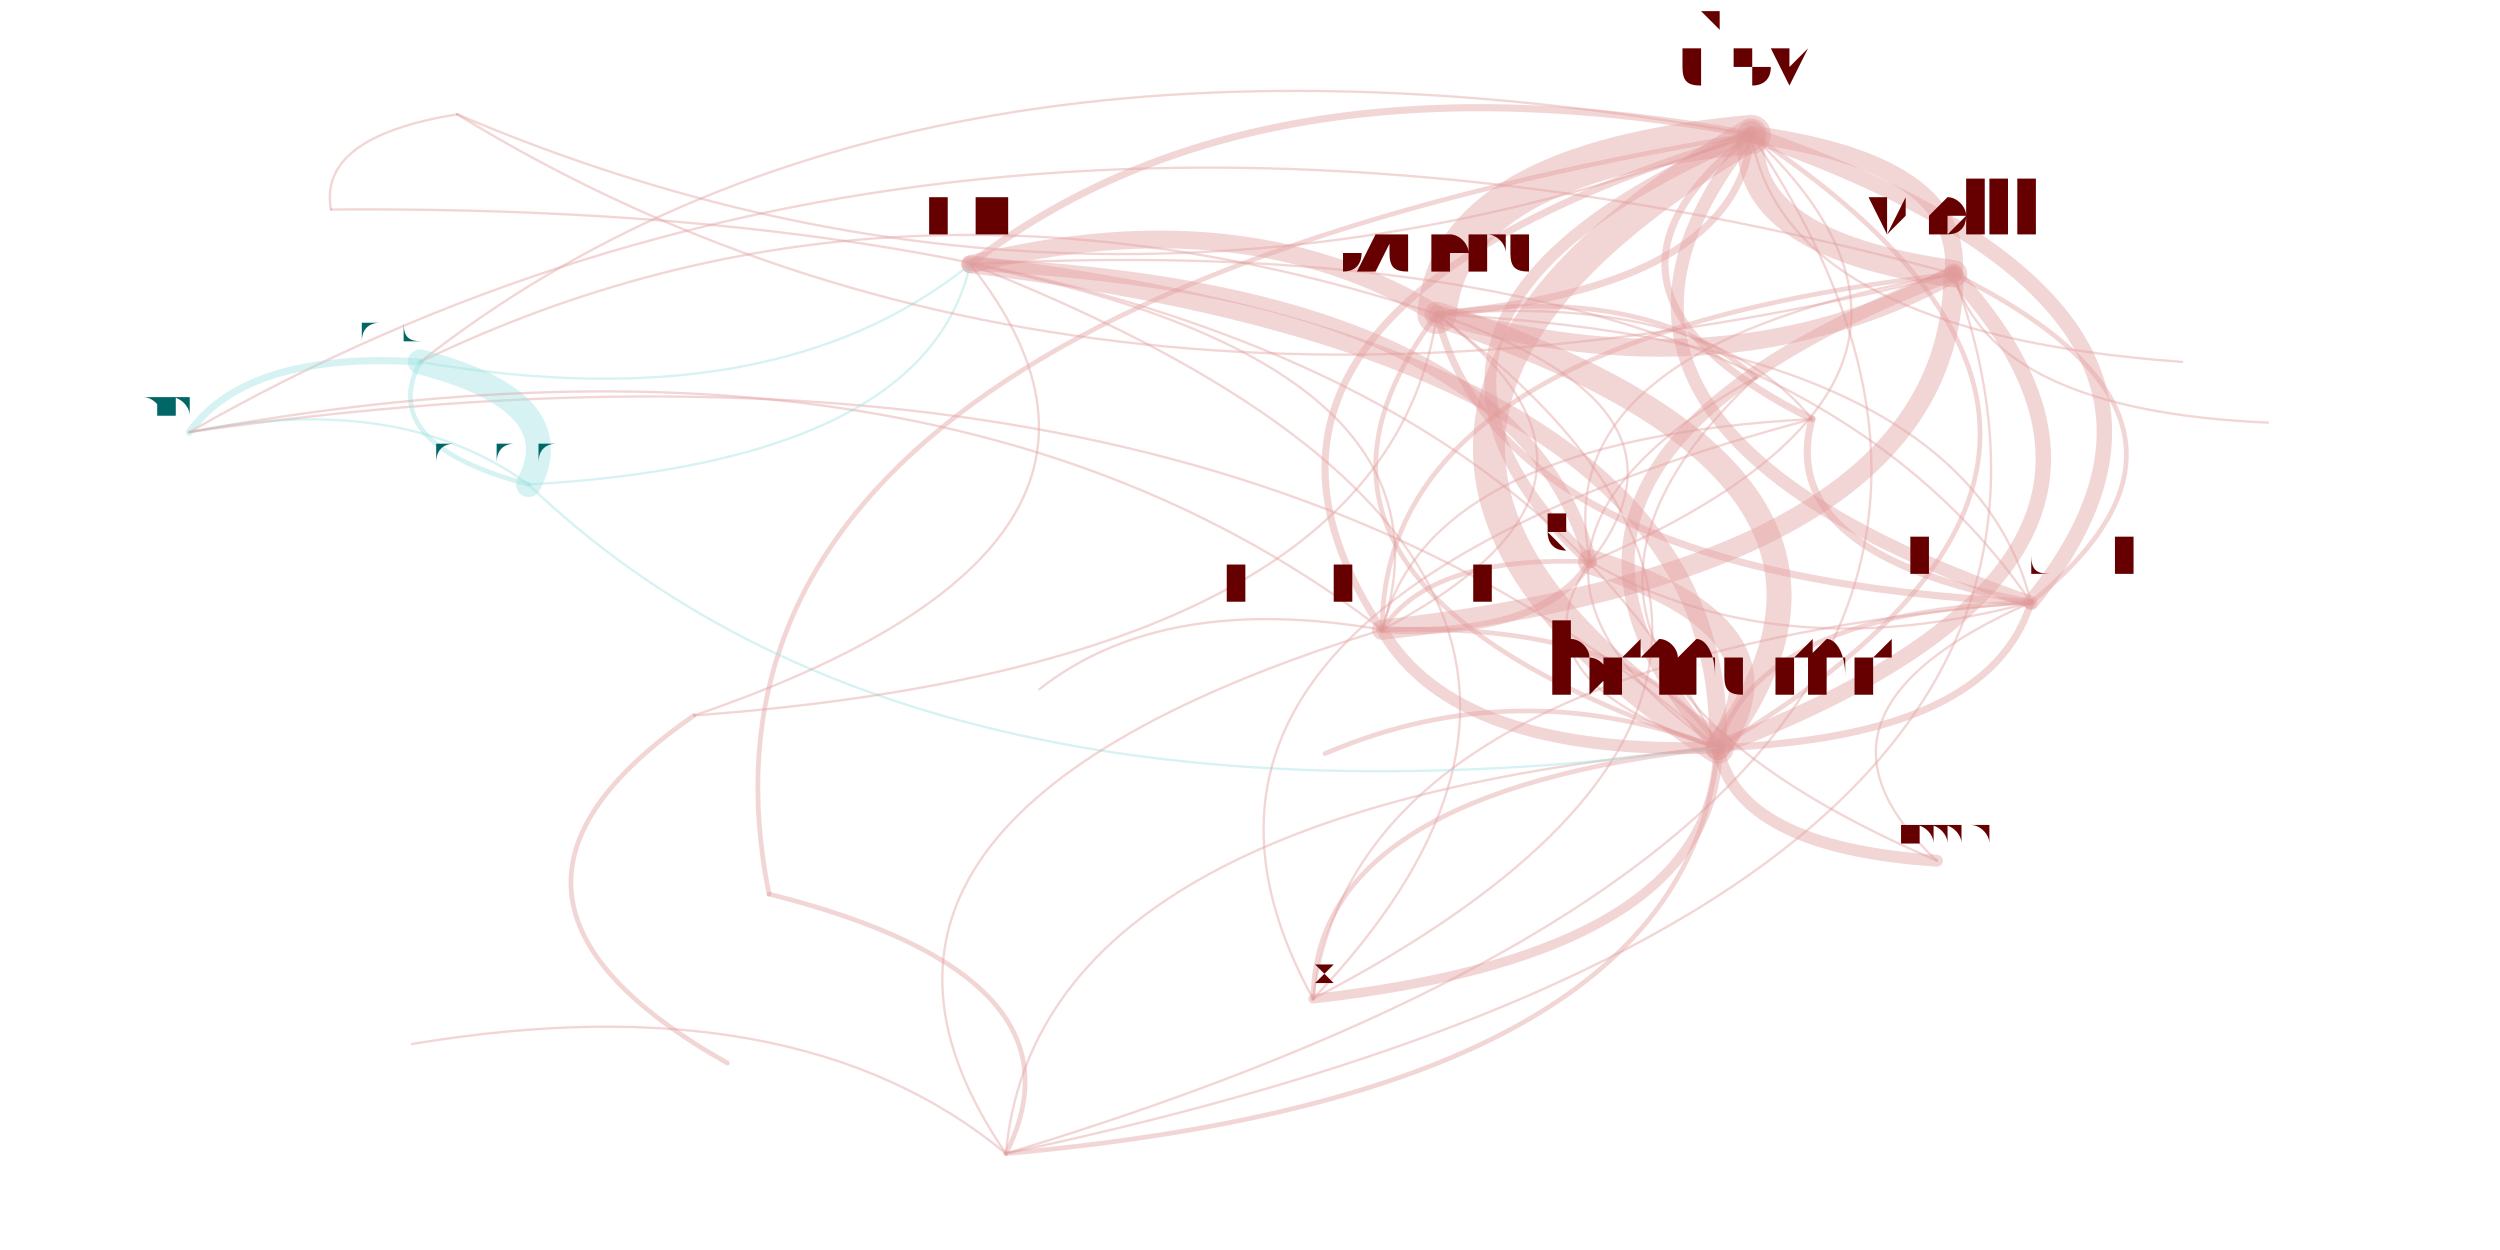
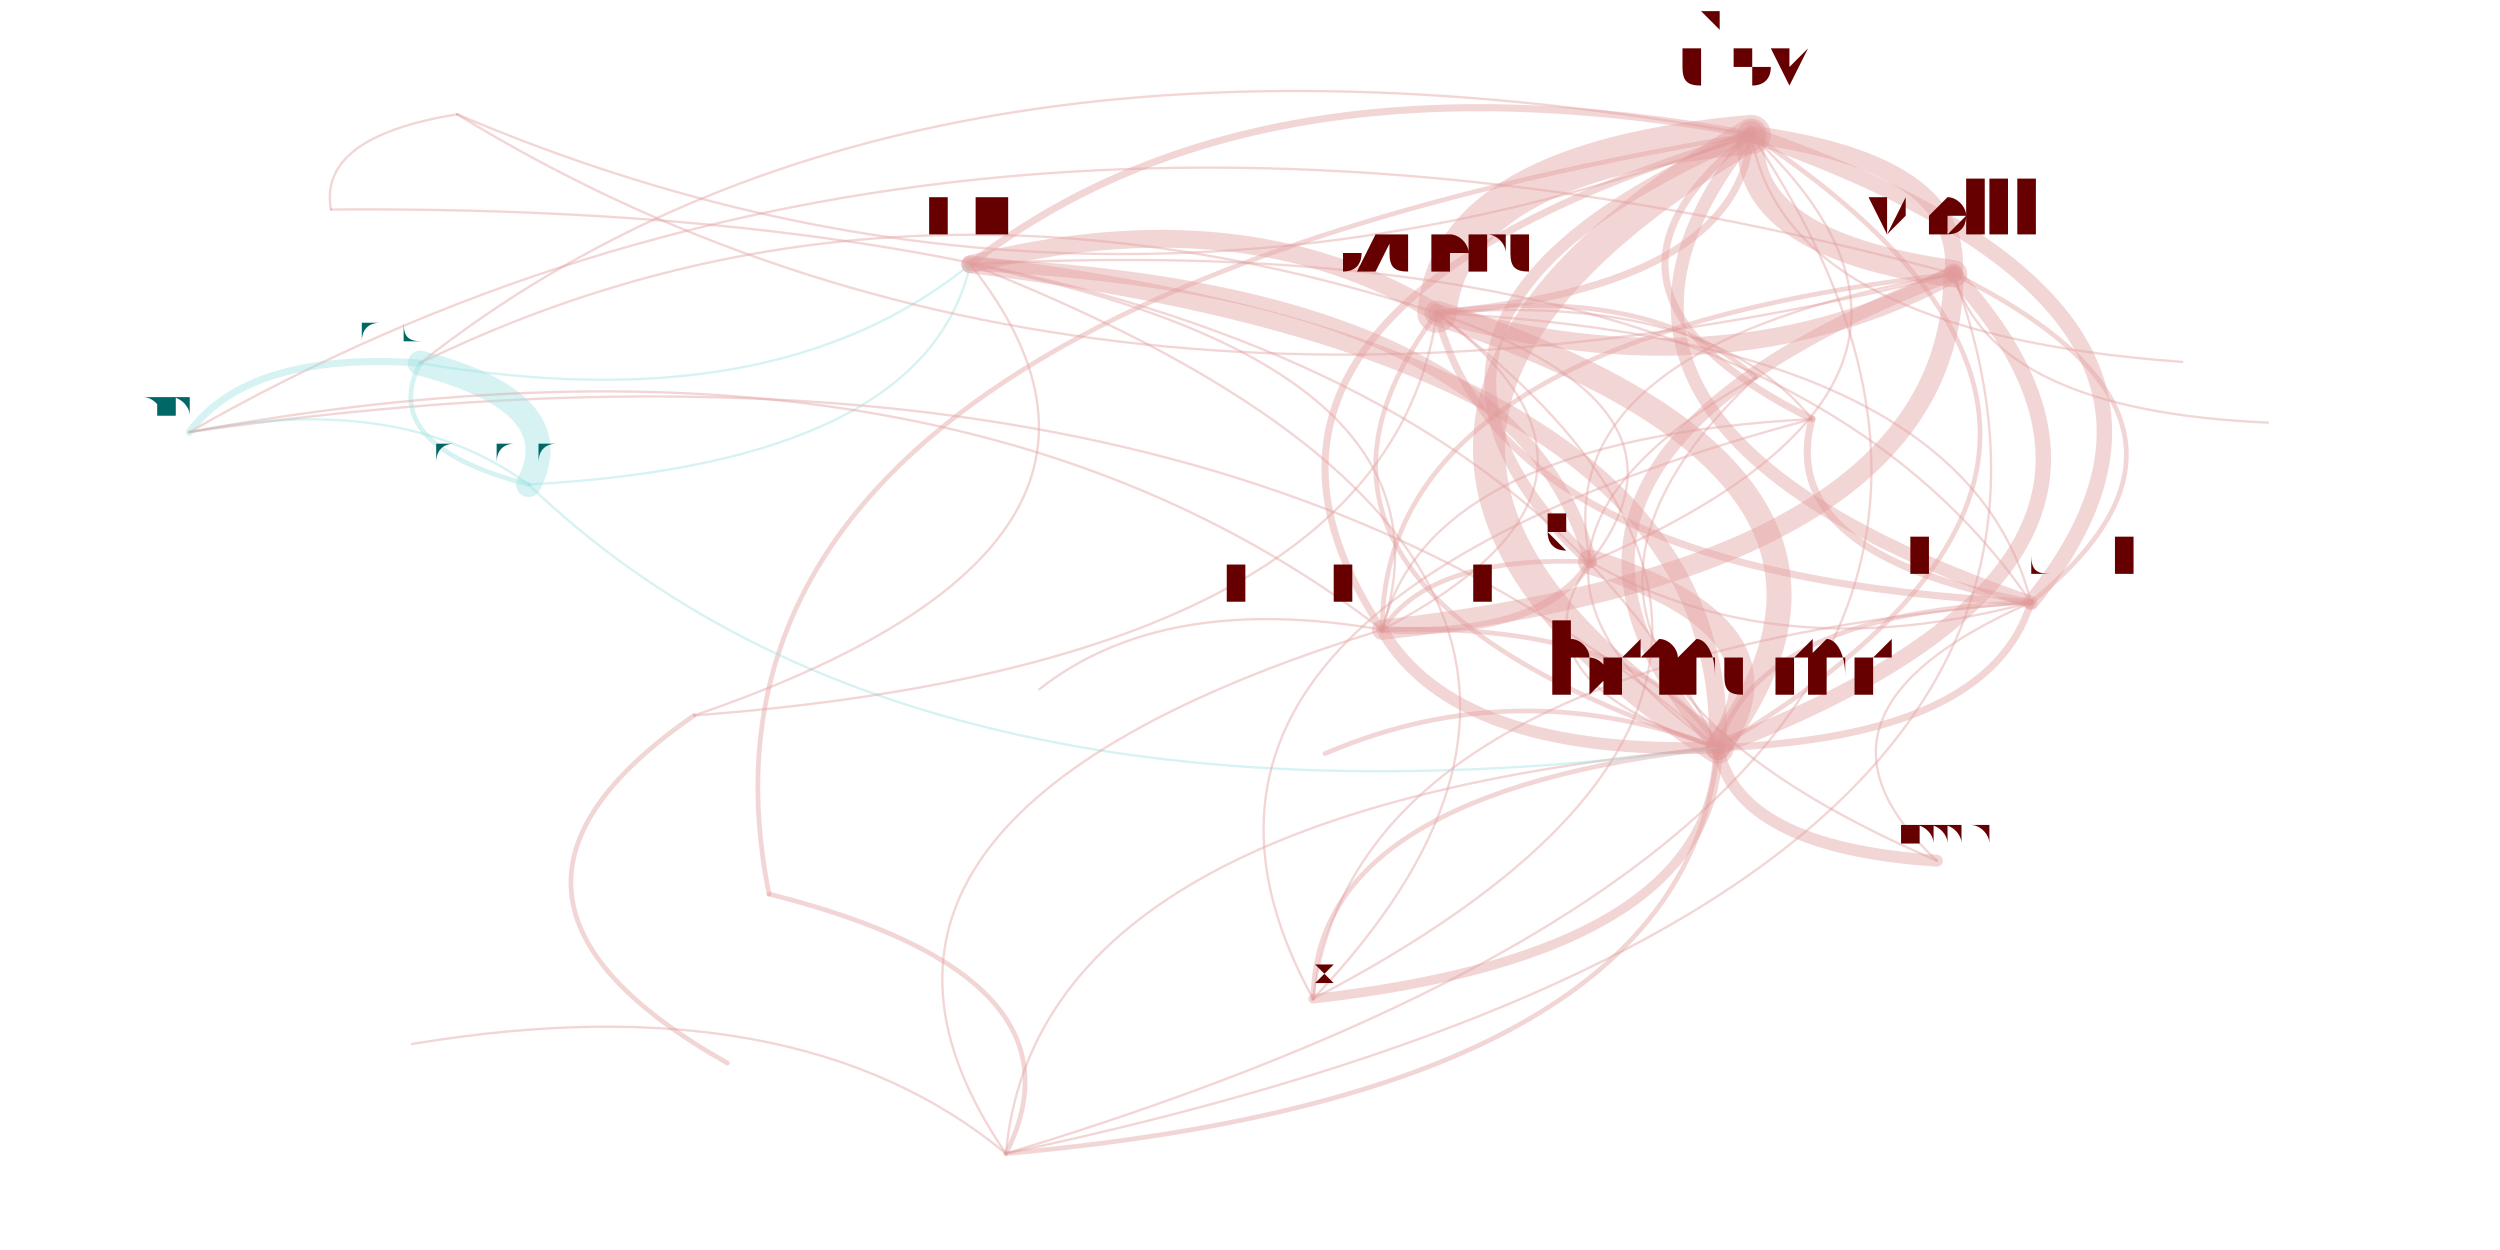
<svg xmlns="http://www.w3.org/2000/svg" width="4000" height="2000" viewBox="-0.025 -0.025 2.05 1.05">
  <style>
    path {
      fill: none;
      stroke-linecap: round;
      stroke-opacity: 0.4;
    }

    text {
      text-anchor: middle;
      alignment-baseline: hanging;
    }
  </style>
  <g opacity="0.4">
-     <path d="M1.656 0.481 Q1.601 0.261 1.157 0.239" stroke="hsl(0.0,100%,35%)" stroke-width="0.002" />
+     <path d="M1.656 0.481 Q1.601 0.260 1.157 0.238" stroke="hsl(0.0,100%,35%)" stroke-width="0.002" />
    <path d="M1.656 0.481 Q1.427 0.489 1.393 0.603" stroke="hsl(0.0,100%,35%)" stroke-width="0.004" />
    <path d="M1.656 0.481 Q1.844 0.330 1.591 0.205" stroke="hsl(0.0,100%,35%)" stroke-width="0.004" />
    <path d="M1.656 0.481 Q1.853 0.238 1.421 0.088" stroke="hsl(0.0,100%,35%)" stroke-width="0.013" />
    <path d="M1.656 0.481 Q1.438 0.161 0.765 0.197" stroke="hsl(0.0,100%,35%)" stroke-width="0.002" />
    <path d="M1.656 0.481 Q1.444 0.574 1.577 0.698" stroke="hsl(0.0,100%,35%)" stroke-width="0.002" />
    <path d="M1.656 0.481 Q1.089 0.527 1.053 0.814" stroke="hsl(0.0,100%,35%)" stroke-width="0.002" />
-     <path d="M1.157 0.239 Q0.995 0.140 0.765 0.197" stroke="hsl(0.0,100%,35%)" stroke-width="0.015" />
-     <path d="M1.157 0.239 Q1.213 0.460 1.656 0.481" stroke="hsl(0.0,100%,35%)" stroke-width="0.006" />
-     <path d="M1.157 0.239 Q0.984 0.468 1.393 0.603" stroke="hsl(0.0,100%,35%)" stroke-width="0.004" />
-     <path d="M1.157 0.239 Q1.410 0.216 1.421 0.088" stroke="hsl(0.0,100%,35%)" stroke-width="0.006" />
-     <path d="M1.157 0.239 Q1.401 0.309 1.591 0.205" stroke="hsl(0.0,100%,35%)" stroke-width="0.015" />
-     <path d="M1.157 0.239 Q0.698 0.088 0.303 0.279" stroke="hsl(0.0,100%,35%)" stroke-width="0.002" />
-     <path d="M1.393 0.603 Q1.566 0.374 1.157 0.239" stroke="hsl(0.0,100%,35%)" stroke-width="0.021" />
+     <path d="M1.157 0.238 Q0.994 0.139 0.765 0.197" stroke="hsl(0.0,100%,35%)" stroke-width="0.015" />
+     <path d="M1.157 0.238 Q1.212 0.460 1.656 0.481" stroke="hsl(0.0,100%,35%)" stroke-width="0.006" />
+     <path d="M1.157 0.238 Q0.984 0.468 1.393 0.603" stroke="hsl(0.0,100%,35%)" stroke-width="0.004" />
+     <path d="M1.157 0.238 Q1.410 0.216 1.421 0.088" stroke="hsl(0.0,100%,35%)" stroke-width="0.006" />
+     <path d="M1.157 0.238 Q1.401 0.308 1.591 0.205" stroke="hsl(0.0,100%,35%)" stroke-width="0.015" />
+     <path d="M1.157 0.238 Q0.697 0.088 0.303 0.280" stroke="hsl(0.0,100%,35%)" stroke-width="0.002" />
+     <path d="M1.393 0.603 Q1.566 0.373 1.157 0.238" stroke="hsl(0.0,100%,35%)" stroke-width="0.021" />
    <path d="M1.393 0.603 Q1.403 0.274 0.765 0.197" stroke="hsl(0.0,100%,35%)" stroke-width="0.015" />
    <path d="M1.393 0.603 Q1.810 0.444 1.591 0.205" stroke="hsl(0.0,100%,35%)" stroke-width="0.013" />
    <path d="M1.393 0.603 Q1.171 0.144 0.228 0.151" stroke="hsl(0.0,100%,35%)" stroke-width="0.002" />
    <path d="M1.393 0.603 Q0.821 0.654 0.795 0.944" stroke="hsl(0.0,100%,35%)" stroke-width="0.002" />
    <path d="M1.393 0.603 Q1.409 0.687 1.577 0.698" stroke="hsl(0.0,100%,35%)" stroke-width="0.01" />
    <path d="M1.393 0.603 Q1.464 0.503 1.286 0.447" stroke="hsl(0.0,100%,35%)" stroke-width="0.021" />
    <path d="M1.393 0.603 Q1.054 0.640 1.053 0.814" stroke="hsl(0.0,100%,35%)" stroke-width="0.004" />
    <path d="M1.393 0.603 Q1.819 0.351 1.421 0.088" stroke="hsl(0.0,100%,35%)" stroke-width="0.004" />
    <path d="M1.393 0.603 Q1.330 0.497 1.111 0.504" stroke="hsl(0.0,100%,35%)" stroke-width="0.004" />
    <path d="M1.393 0.603 Q0.962 0.214 0.109 0.338" stroke="hsl(0.0,100%,35%)" stroke-width="0.002" />
    <path d="M1.393 0.603 Q1.224 0.539 1.063 0.608" stroke="hsl(0.0,100%,35%)" stroke-width="0.004" />
    <path d="M1.393 0.603 Q1.621 0.595 1.656 0.481" stroke="hsl(0.0,100%,35%)" stroke-width="0.006" />
    <path d="M1.591 0.205 Q1.174 0.364 1.393 0.603" stroke="hsl(0.0,100%,35%)" stroke-width="0.011" />
    <path d="M1.591 0.205 Q1.600 0.112 1.421 0.088" stroke="hsl(0.0,100%,35%)" stroke-width="0.015" />
    <path d="M1.591 0.205 Q1.111 0.259 1.111 0.504" stroke="hsl(0.0,100%,35%)" stroke-width="0.004" />
    <path d="M1.591 0.205 Q1.623 0.320 1.855 0.330" stroke="hsl(0.0,100%,35%)" stroke-width="0.002" />
    <path d="M1.591 0.205 Q0.743 -0.025 0.109 0.338" stroke="hsl(0.0,100%,35%)" stroke-width="0.002" />
    <path d="M1.591 0.205 Q1.245 0.265 1.286 0.447" stroke="hsl(0.0,100%,35%)" stroke-width="0.002" />
    <path d="M1.421 0.088 Q1.066 0.240 1.286 0.447" stroke="hsl(0.0,100%,35%)" stroke-width="0.01" />
    <path d="M1.421 0.088 Q1.412 0.180 1.591 0.205" stroke="hsl(0.0,100%,35%)" stroke-width="0.023" />
    <path d="M1.421 0.088 Q0.995 0.340 1.393 0.603" stroke="hsl(0.0,100%,35%)" stroke-width="0.027" />
    <path d="M1.421 0.088 Q0.932 0.234 1.111 0.504" stroke="hsl(0.0,100%,35%)" stroke-width="0.006" />
-     <path d="M1.421 0.088 Q1.006 0.011 0.765 0.197" stroke="hsl(0.0,100%,35%)" stroke-width="0.006" />
-     <path d="M1.421 0.088 Q0.709 -0.040 0.303 0.279" stroke="hsl(0.0,100%,35%)" stroke-width="0.002" />
+     <path d="M1.421 0.088 Q1.005 0.011 0.765 0.197" stroke="hsl(0.0,100%,35%)" stroke-width="0.006" />
+     <path d="M1.421 0.088 Q0.708 -0.040 0.303 0.280" stroke="hsl(0.0,100%,35%)" stroke-width="0.002" />
    <path d="M1.421 0.088 Q1.223 0.332 1.656 0.481" stroke="hsl(0.0,100%,35%)" stroke-width="0.011" />
-     <path d="M1.421 0.088 Q1.168 0.111 1.157 0.239" stroke="hsl(0.0,100%,35%)" stroke-width="0.033" />
+     <path d="M1.421 0.088 Q1.169 0.110 1.157 0.238" stroke="hsl(0.0,100%,35%)" stroke-width="0.033" />
    <path d="M1.421 0.088 Q1.449 0.255 1.783 0.279" stroke="hsl(0.0,100%,35%)" stroke-width="0.002" />
    <path d="M1.421 0.088 Q0.498 0.242 0.596 0.726" stroke="hsl(0.0,100%,35%)" stroke-width="0.004" />
    <path d="M1.421 0.088 Q1.254 0.218 1.472 0.327" stroke="hsl(0.0,100%,35%)" stroke-width="0.006" />
    <path d="M1.053 0.814 Q1.391 0.776 1.393 0.603" stroke="hsl(0.0,100%,35%)" stroke-width="0.008" />
-     <path d="M1.053 0.814 Q1.565 0.547 1.157 0.239" stroke="hsl(0.0,100%,35%)" stroke-width="0.002" />
+     <path d="M1.053 0.814 Q1.565 0.547 1.157 0.238" stroke="hsl(0.0,100%,35%)" stroke-width="0.002" />
    <path d="M1.053 0.814 Q1.402 0.448 0.765 0.197" stroke="hsl(0.0,100%,35%)" stroke-width="0.002" />
-     <path d="M0.394 0.382 Q0.431 0.312 0.303 0.279" stroke="hsl(180.0,100%,35%)" stroke-width="0.021" />
+     <path d="M0.394 0.382 Q0.430 0.313 0.303 0.280" stroke="hsl(180.0,100%,35%)" stroke-width="0.021" />
    <path d="M0.394 0.382 Q0.717 0.692 1.393 0.603" stroke="hsl(180.0,100%,35%)" stroke-width="0.002" />
-     <path d="M0.394 0.382 Q0.727 0.363 0.765 0.197" stroke="hsl(180.0,100%,35%)" stroke-width="0.002" />
+     <path d="M0.394 0.382 Q0.727 0.364 0.765 0.197" stroke="hsl(180.0,100%,35%)" stroke-width="0.002" />
    <path d="M0.394 0.382 Q0.286 0.303 0.109 0.338" stroke="hsl(180.0,100%,35%)" stroke-width="0.002" />
-     <path d="M0.303 0.279 Q0.266 0.348 0.394 0.382" stroke="hsl(180.0,100%,35%)" stroke-width="0.004" />
-     <path d="M0.303 0.279 Q0.158 0.270 0.109 0.338" stroke="hsl(180.0,100%,35%)" stroke-width="0.006" />
-     <path d="M0.303 0.279 Q0.600 0.330 0.765 0.197" stroke="hsl(180.0,100%,35%)" stroke-width="0.002" />
+     <path d="M0.303 0.280 Q0.267 0.349 0.394 0.382" stroke="hsl(180.0,100%,35%)" stroke-width="0.004" />
+     <path d="M0.303 0.280 Q0.159 0.270 0.109 0.338" stroke="hsl(180.0,100%,35%)" stroke-width="0.006" />
+     <path d="M0.303 0.280 Q0.600 0.331 0.765 0.197" stroke="hsl(180.0,100%,35%)" stroke-width="0.002" />
    <path d="M0.795 0.944 Q1.367 0.893 1.393 0.603" stroke="hsl(0.0,100%,35%)" stroke-width="0.004" />
    <path d="M0.795 0.944 Q0.870 0.795 0.596 0.726" stroke="hsl(0.0,100%,35%)" stroke-width="0.004" />
    <path d="M0.795 0.944 Q0.619 0.798 0.296 0.852" stroke="hsl(0.0,100%,35%)" stroke-width="0.002" />
    <path d="M0.795 0.944 Q1.784 0.734 1.591 0.205" stroke="hsl(0.0,100%,35%)" stroke-width="0.002" />
    <path d="M0.795 0.944 Q1.793 0.641 1.421 0.088" stroke="hsl(0.0,100%,35%)" stroke-width="0.002" />
    <path d="M1.286 0.447 Q1.641 0.294 1.421 0.088" stroke="hsl(0.0,100%,35%)" stroke-width="0.002" />
-     <path d="M1.286 0.447 Q1.388 0.317 1.157 0.239" stroke="hsl(0.0,100%,35%)" stroke-width="0.002" />
+     <path d="M1.286 0.447 Q1.388 0.317 1.157 0.238" stroke="hsl(0.0,100%,35%)" stroke-width="0.002" />
    <path d="M1.286 0.447 Q1.225 0.218 0.765 0.197" stroke="hsl(0.0,100%,35%)" stroke-width="0.011" />
    <path d="M1.286 0.447 Q1.443 0.538 1.656 0.481" stroke="hsl(0.0,100%,35%)" stroke-width="0.002" />
    <path d="M1.286 0.447 Q1.215 0.546 1.393 0.603" stroke="hsl(0.0,100%,35%)" stroke-width="0.002" />
    <path d="M1.286 0.447 Q1.152 0.441 1.111 0.504" stroke="hsl(0.0,100%,35%)" stroke-width="0.004" />
    <path d="M1.111 0.504 Q1.173 0.610 1.393 0.603" stroke="hsl(0.0,100%,35%)" stroke-width="0.01" />
-     <path d="M1.111 0.504 Q1.184 0.281 0.765 0.197" stroke="hsl(0.0,100%,35%)" stroke-width="0.002" />
+     <path d="M1.111 0.504 Q1.184 0.282 0.765 0.197" stroke="hsl(0.0,100%,35%)" stroke-width="0.002" />
    <path d="M1.111 0.504 Q0.601 0.661 0.795 0.944" stroke="hsl(0.0,100%,35%)" stroke-width="0.002" />
    <path d="M1.111 0.504 Q1.244 0.511 1.286 0.447" stroke="hsl(0.0,100%,35%)" stroke-width="0.006" />
    <path d="M1.111 0.504 Q0.743 0.221 0.109 0.338" stroke="hsl(0.0,100%,35%)" stroke-width="0.002" />
    <path d="M1.111 0.504 Q0.927 0.472 0.823 0.554" stroke="hsl(0.0,100%,35%)" stroke-width="0.002" />
-     <path d="M1.111 0.504 Q1.346 0.381 1.157 0.239" stroke="hsl(0.0,100%,35%)" stroke-width="0.002" />
+     <path d="M1.111 0.504 Q1.347 0.381 1.157 0.238" stroke="hsl(0.0,100%,35%)" stroke-width="0.002" />
    <path d="M1.111 0.504 Q1.590 0.451 1.591 0.205" stroke="hsl(0.0,100%,35%)" stroke-width="0.017" />
    <path d="M0.334 0.071 Q0.864 0.297 1.421 0.088" stroke="hsl(0.0,100%,35%)" stroke-width="0.002" />
    <path d="M0.334 0.071 Q0.217 0.090 0.228 0.151" stroke="hsl(0.0,100%,35%)" stroke-width="0.002" />
    <path d="M0.334 0.071 Q0.855 0.390 1.591 0.205" stroke="hsl(0.0,100%,35%)" stroke-width="0.002" />
    <path d="M1.472 0.327 Q1.441 0.441 1.656 0.481" stroke="hsl(0.0,100%,35%)" stroke-width="0.006" />
    <path d="M1.472 0.327 Q0.873 0.487 1.053 0.814" stroke="hsl(0.0,100%,35%)" stroke-width="0.002" />
-     <path d="M1.472 0.327 Q1.385 0.220 1.157 0.239" stroke="hsl(0.0,100%,35%)" stroke-width="0.002" />
+     <path d="M1.472 0.327 Q1.386 0.220 1.157 0.238" stroke="hsl(0.0,100%,35%)" stroke-width="0.002" />
    <path d="M1.472 0.327 Q1.150 0.344 1.111 0.504" stroke="hsl(0.0,100%,35%)" stroke-width="0.002" />
-     <path d="M0.533 0.576 Q1.115 0.533 1.157 0.239" stroke="hsl(0.0,100%,35%)" stroke-width="0.002" />
+     <path d="M0.533 0.576 Q1.115 0.532 1.157 0.238" stroke="hsl(0.0,100%,35%)" stroke-width="0.002" />
    <path d="M0.533 0.576 Q0.952 0.433 0.765 0.197" stroke="hsl(0.0,100%,35%)" stroke-width="0.002" />
    <path d="M0.533 0.576 Q0.313 0.728 0.561 0.868" stroke="hsl(0.0,100%,35%)" stroke-width="0.004" />
-     <path d="M1.425 0.292 Q1.333 0.212 1.157 0.239" stroke="hsl(0.0,100%,35%)" stroke-width="0.004" />
+     <path d="M1.425 0.292 Q1.334 0.212 1.157 0.238" stroke="hsl(0.0,100%,35%)" stroke-width="0.004" />
    <path d="M1.425 0.292 Q1.160 0.441 1.393 0.603" stroke="hsl(0.0,100%,35%)" stroke-width="0.002" />
    <path d="M1.425 0.292 Q1.176 0.525 1.577 0.698" stroke="hsl(0.0,100%,35%)" stroke-width="0.002" />
  </g>
  <text x="1.656" y="0.457" font-size="0.048" fill="hsl(0.0,100%,20%)">alexrudenko</text>
  <text x="1.157" y="0.205" font-size="0.068" fill="hsl(0.0,100%,20%)">szuend</text>
  <text x="1.393" y="0.561" font-size="0.084" fill="hsl(0.0,100%,20%)">bmeurer</text>
  <text x="1.591" y="0.172" font-size="0.067" fill="hsl(0.0,100%,20%)">wolfi</text>
  <text x="1.421" y="0.047" font-size="0.082" fill="hsl(0.0,100%,20%)">dsv</text>
  <text x="0.765" y="0.173" font-size="0.048" fill="hsl(0.0,100%,20%)">pfaffe</text>
  <text x="1.577" y="0.686" font-size="0.023" fill="hsl(0.0,100%,20%)">yangguo</text>
  <text x="1.053" y="0.800" font-size="0.027" fill="hsl(0.0,100%,20%)">nvitkov</text>
  <text x="0.394" y="0.364" font-size="0.035" fill="hsl(180.0,100%,20%)">alinavarkki</text>
-   <text x="0.303" y="0.260" font-size="0.038" fill="hsl(180.0,100%,20%)">andoli</text>
+   <text x="0.303" y="0.261" font-size="0.038" fill="hsl(180.0,100%,20%)">andoli</text>
  <text x="0.109" y="0.327" font-size="0.023" fill="hsl(180.0,100%,20%)">nancyly</text>
  <text x="0.228" y="0.145" font-size="0.012" fill="hsl(0.0,100%,20%)">mathias</text>
  <text x="0.795" y="0.931" font-size="0.026" fill="hsl(0.0,100%,20%)">jec</text>
  <text x="1.286" y="0.422" font-size="0.049" fill="hsl(0.0,100%,20%)">ergunsh</text>
  <text x="1.111" y="0.480" font-size="0.049" fill="hsl(0.0,100%,20%)">kprokopenko</text>
  <text x="1.063" y="0.602" font-size="0.012" fill="hsl(0.0,100%,20%)">petermueller</text>
  <text x="0.334" y="0.064" font-size="0.015" fill="hsl(0.0,100%,20%)">chrche</text>
  <text x="1.783" y="0.274" font-size="0.009" fill="hsl(0.0,100%,20%)">asraine</text>
  <text x="0.596" y="0.717" font-size="0.017" fill="hsl(0.0,100%,20%)">changhaohan</text>
  <text x="1.472" y="0.314" font-size="0.026" fill="hsl(0.0,100%,20%)">jrandolf</text>
  <text x="0.296" y="0.848" font-size="0.009" fill="hsl(0.0,100%,20%)">semel</text>
  <text x="0.823" y="0.550" font-size="0.009" fill="hsl(0.0,100%,20%)">leese</text>
  <text x="0.533" y="0.567" font-size="0.017" fill="hsl(0.0,100%,20%)">liviurau</text>
  <text x="0.561" y="0.862" font-size="0.012" fill="hsl(0.0,100%,20%)">machenbach</text>
  <text x="1.425" y="0.283" font-size="0.017" fill="hsl(0.0,100%,20%)">seth.brenith</text>
  <text x="1.855" y="0.326" font-size="0.009" fill="hsl(0.0,100%,20%)">shuuran</text>
</svg>
